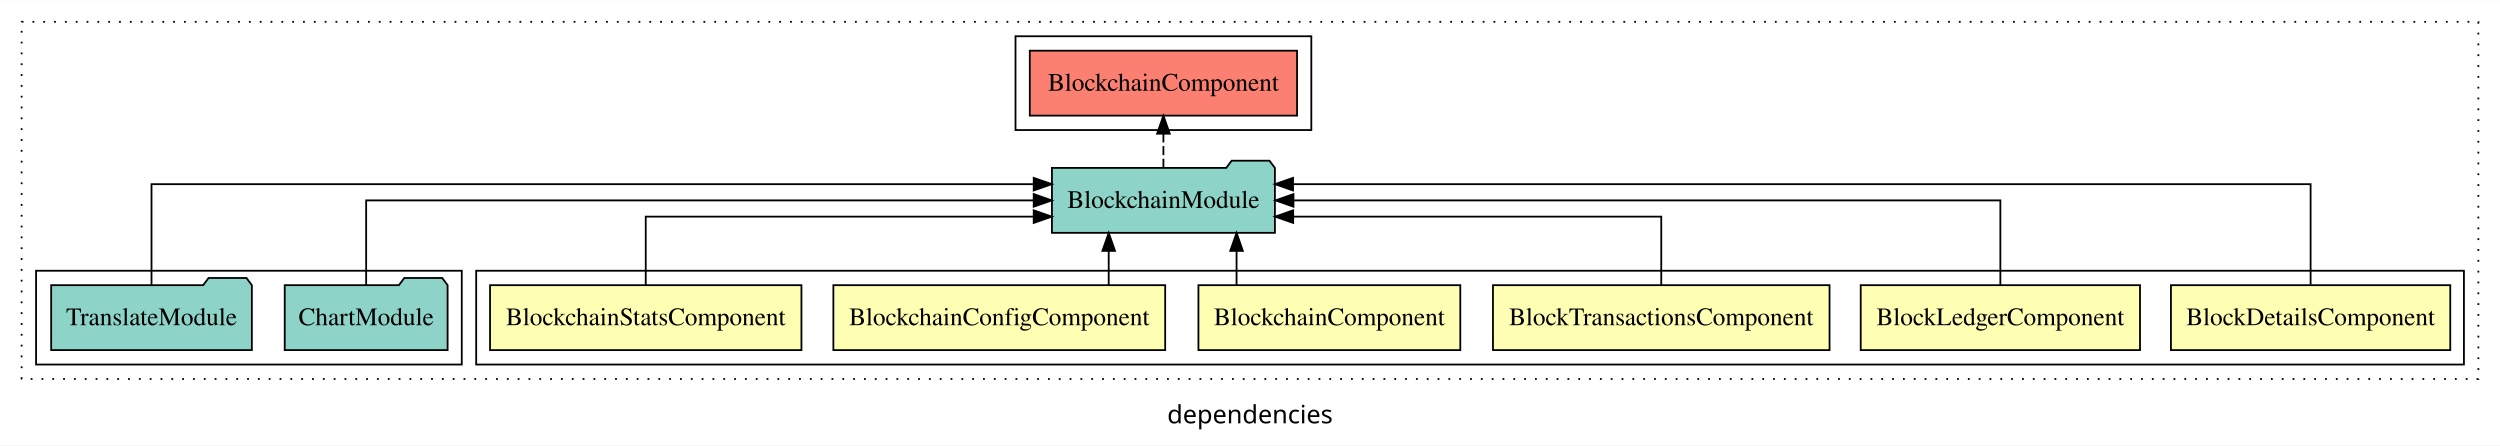
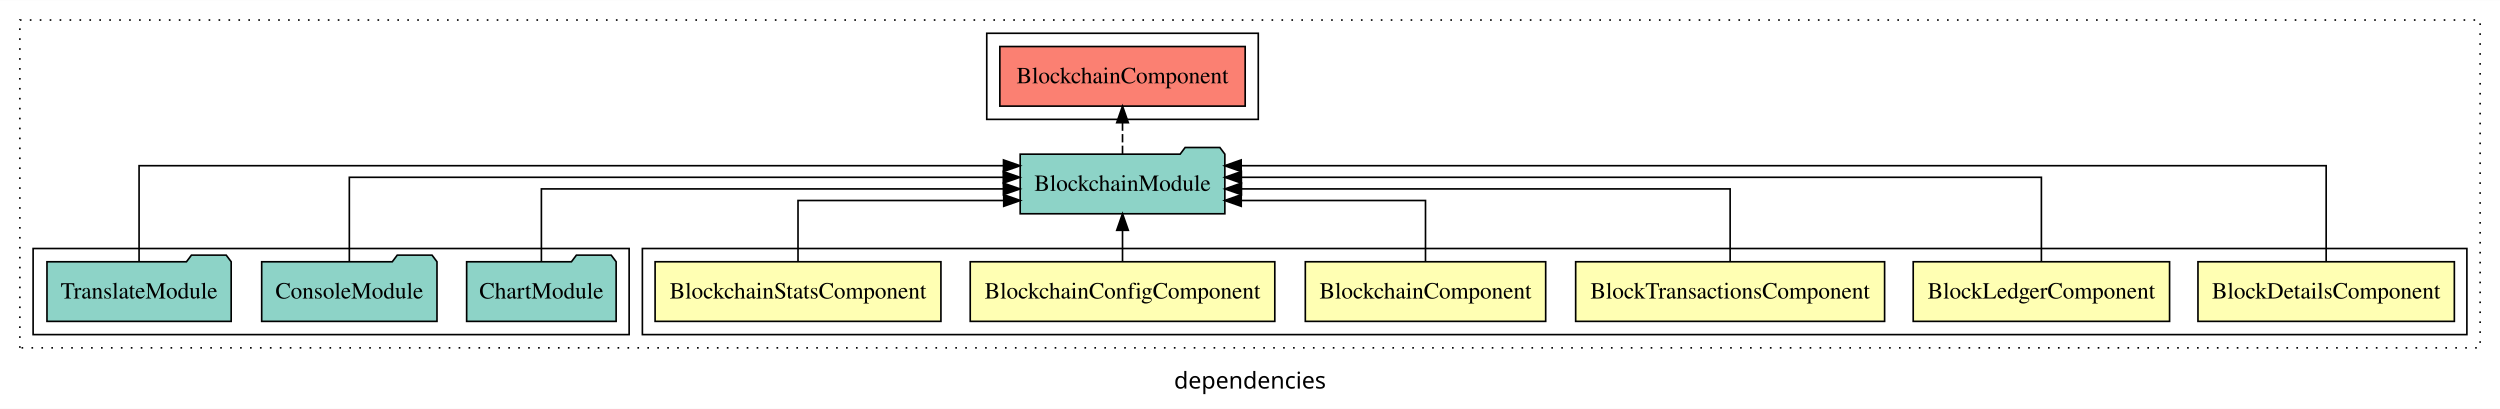
- <svg xmlns="http://www.w3.org/2000/svg" width="1386pt" height="247pt" viewBox="0.00 0.00 1386.00 246.80">
+ <svg xmlns="http://www.w3.org/2000/svg" width="1510pt" height="247pt" viewBox="0.00 0.00 1510.00 246.80">
  <g id="graph0" class="graph" transform="scale(1 1) rotate(0) translate(4 242.8)">
-     <polygon fill="white" stroke="transparent" points="-4,4 -4,-242.8 1382,-242.8 1382,4 -4,4" />
-     <text text-anchor="middle" x="689" y="-8.2" font-family="sans-serif" font-size="14.00">dependencies</text>
+     <polygon fill="white" stroke="transparent" points="-4,4 -4,-242.8 1506,-242.8 1506,4 -4,4" />
+     <text text-anchor="middle" x="751" y="-8.2" font-family="sans-serif" font-size="14.00">dependencies</text>
    <g id="clust1" class="cluster">
-       <polygon fill="none" stroke="black" stroke-dasharray="1,5" points="8,-32.8 8,-230.8 1370,-230.8 1370,-32.8 8,-32.8" />
+       <polygon fill="none" stroke="black" stroke-dasharray="1,5" points="8,-32.8 8,-230.8 1494,-230.8 1494,-32.8 8,-32.8" />
+     </g>
+     <g id="clust10" class="cluster">
+       <polygon fill="none" stroke="black" points="592,-170.8 592,-222.8 756,-222.8 756,-170.8 592,-170.8" />
    </g>
    <g id="clust2" class="cluster">
-       <polygon fill="none" stroke="black" points="260,-40.8 260,-92.8 1362,-92.8 1362,-40.8 260,-40.8" />
-     </g>
-     <g id="clust10" class="cluster">
-       <polygon fill="none" stroke="black" points="559,-170.8 559,-222.8 723,-222.8 723,-170.8 559,-170.8" />
+       <polygon fill="none" stroke="black" points="384,-40.8 384,-92.8 1486,-92.8 1486,-40.8 384,-40.8" />
    </g>
    <g id="clust9" class="cluster">
-       <polygon fill="none" stroke="black" points="16,-40.8 16,-92.8 252,-92.8 252,-40.8 16,-40.8" />
+       <polygon fill="none" stroke="black" points="16,-40.8 16,-92.8 376,-92.8 376,-40.8 16,-40.8" />
    </g>
    <g id="node1" class="node">
-       <polygon fill="#ffffb3" stroke="black" points="1354.43,-84.8 1199.57,-84.8 1199.57,-48.8 1354.43,-48.8 1354.43,-84.8" />
-       <text text-anchor="middle" x="1277" y="-62.6" font-family="Times,serif" font-size="14.00">BlockDetailsComponent</text>
+       <polygon fill="#ffffb3" stroke="black" points="1478.43,-84.8 1323.57,-84.8 1323.57,-48.8 1478.43,-48.8 1478.43,-84.8" />
+       <text text-anchor="middle" x="1401" y="-62.6" font-family="Times,serif" font-size="14.00">BlockDetailsComponent</text>
    </g>
    <g id="node7" class="node">
-       <polygon fill="#8dd3c7" stroke="black" points="702.81,-149.8 699.81,-153.8 678.81,-153.8 675.81,-149.8 579.19,-149.8 579.19,-113.8 702.81,-113.8 702.81,-149.8" />
-       <text text-anchor="middle" x="641" y="-127.6" font-family="Times,serif" font-size="14.00">BlockchainModule</text>
+       <polygon fill="#8dd3c7" stroke="black" points="735.81,-149.8 732.81,-153.8 711.81,-153.8 708.81,-149.8 612.19,-149.8 612.19,-113.8 735.81,-113.8 735.81,-149.8" />
+       <text text-anchor="middle" x="674" y="-127.6" font-family="Times,serif" font-size="14.00">BlockchainModule</text>
    </g>
    <g id="edge1" class="edge">
-       <path fill="none" stroke="black" d="M1277,-85.09C1277,-107.01 1277,-140.8 1277,-140.8 1277,-140.8 712.85,-140.8 712.85,-140.8" />
-       <polygon fill="black" stroke="black" points="712.85,-137.3 702.85,-140.8 712.85,-144.3 712.85,-137.3" />
+       <path fill="none" stroke="black" d="M1401,-84.81C1401,-107.29 1401,-142.8 1401,-142.8 1401,-142.8 745.67,-142.8 745.67,-142.8" />
+       <polygon fill="black" stroke="black" points="745.67,-139.3 735.67,-142.8 745.67,-146.3 745.67,-139.3" />
    </g>
    <g id="node2" class="node">
-       <polygon fill="#ffffb3" stroke="black" points="1182.42,-84.8 1027.58,-84.8 1027.58,-48.8 1182.42,-48.8 1182.42,-84.8" />
-       <text text-anchor="middle" x="1105" y="-62.6" font-family="Times,serif" font-size="14.00">BlockLedgerComponent</text>
+       <polygon fill="#ffffb3" stroke="black" points="1306.42,-84.8 1151.58,-84.8 1151.58,-48.8 1306.42,-48.8 1306.42,-84.8" />
+       <text text-anchor="middle" x="1229" y="-62.6" font-family="Times,serif" font-size="14.00">BlockLedgerComponent</text>
    </g>
    <g id="edge2" class="edge">
-       <path fill="none" stroke="black" d="M1105,-84.91C1105,-104.14 1105,-131.8 1105,-131.8 1105,-131.8 713.1,-131.8 713.1,-131.8" />
-       <polygon fill="black" stroke="black" points="713.1,-128.3 703.1,-131.8 713.1,-135.3 713.1,-128.3" />
+       <path fill="none" stroke="black" d="M1229,-84.93C1229,-105.37 1229,-135.8 1229,-135.8 1229,-135.8 745.78,-135.8 745.78,-135.8" />
+       <polygon fill="black" stroke="black" points="745.78,-132.3 735.78,-135.8 745.78,-139.3 745.78,-132.3" />
    </g>
    <g id="node3" class="node">
-       <polygon fill="#ffffb3" stroke="black" points="1010.3,-84.8 823.7,-84.8 823.7,-48.8 1010.3,-48.8 1010.3,-84.8" />
-       <text text-anchor="middle" x="917" y="-62.6" font-family="Times,serif" font-size="14.00">BlockTransactionsComponent</text>
+       <polygon fill="#ffffb3" stroke="black" points="1134.3,-84.8 947.7,-84.8 947.7,-48.8 1134.3,-48.8 1134.3,-84.8" />
+       <text text-anchor="middle" x="1041" y="-62.6" font-family="Times,serif" font-size="14.00">BlockTransactionsComponent</text>
    </g>
    <g id="edge3" class="edge">
-       <path fill="none" stroke="black" d="M917,-84.83C917,-101.2 917,-122.8 917,-122.8 917,-122.8 712.94,-122.8 712.94,-122.8" />
-       <polygon fill="black" stroke="black" points="712.94,-119.3 702.94,-122.8 712.94,-126.3 712.94,-119.3" />
+       <path fill="none" stroke="black" d="M1041,-85.07C1041,-103.36 1041,-128.8 1041,-128.8 1041,-128.8 745.84,-128.8 745.84,-128.8" />
+       <polygon fill="black" stroke="black" points="745.84,-125.3 735.84,-128.8 745.84,-132.3 745.84,-125.3" />
    </g>
    <g id="node4" class="node">
-       <polygon fill="#ffffb3" stroke="black" points="805.59,-84.8 660.41,-84.8 660.41,-48.8 805.59,-48.8 805.59,-84.8" />
-       <text text-anchor="middle" x="733" y="-62.6" font-family="Times,serif" font-size="14.00">BlockchainComponent</text>
+       <polygon fill="#ffffb3" stroke="black" points="929.59,-84.8 784.41,-84.8 784.41,-48.8 929.59,-48.8 929.59,-84.8" />
+       <text text-anchor="middle" x="857" y="-62.6" font-family="Times,serif" font-size="14.00">BlockchainComponent</text>
    </g>
    <g id="edge4" class="edge">
-       <path fill="none" stroke="black" d="M681.55,-84.91C681.55,-84.91 681.55,-103.79 681.55,-103.79" />
-       <polygon fill="black" stroke="black" points="678.05,-103.79 681.55,-113.79 685.05,-103.79 678.05,-103.79" />
+       <path fill="none" stroke="black" d="M857,-84.81C857,-100.85 857,-121.8 857,-121.8 857,-121.8 745.7,-121.8 745.7,-121.8" />
+       <polygon fill="black" stroke="black" points="745.7,-118.3 735.7,-121.8 745.7,-125.3 745.7,-118.3" />
    </g>
    <g id="node5" class="node">
-       <polygon fill="#ffffb3" stroke="black" points="641.98,-84.8 458.02,-84.8 458.02,-48.8 641.98,-48.8 641.98,-84.8" />
-       <text text-anchor="middle" x="550" y="-62.6" font-family="Times,serif" font-size="14.00">BlockchainConfigComponent</text>
+       <polygon fill="#ffffb3" stroke="black" points="765.98,-84.8 582.02,-84.8 582.02,-48.8 765.98,-48.8 765.98,-84.8" />
+       <text text-anchor="middle" x="674" y="-62.6" font-family="Times,serif" font-size="14.00">BlockchainConfigComponent</text>
    </g>
    <g id="edge5" class="edge">
-       <path fill="none" stroke="black" d="M610.67,-84.91C610.67,-84.91 610.67,-103.79 610.67,-103.79" />
-       <polygon fill="black" stroke="black" points="607.17,-103.79 610.67,-113.79 614.17,-103.79 607.17,-103.79" />
+       <path fill="none" stroke="black" d="M674,-84.91C674,-84.91 674,-103.79 674,-103.79" />
+       <polygon fill="black" stroke="black" points="670.5,-103.79 674,-113.79 677.5,-103.79 670.5,-103.79" />
    </g>
    <g id="node6" class="node">
-       <polygon fill="#ffffb3" stroke="black" points="440.32,-84.8 267.68,-84.8 267.68,-48.8 440.32,-48.8 440.32,-84.8" />
-       <text text-anchor="middle" x="354" y="-62.6" font-family="Times,serif" font-size="14.00">BlockchainStatsComponent</text>
+       <polygon fill="#ffffb3" stroke="black" points="564.32,-84.8 391.68,-84.8 391.68,-48.8 564.32,-48.8 564.32,-84.8" />
+       <text text-anchor="middle" x="478" y="-62.6" font-family="Times,serif" font-size="14.00">BlockchainStatsComponent</text>
    </g>
    <g id="edge6" class="edge">
-       <path fill="none" stroke="black" d="M354,-84.83C354,-101.2 354,-122.8 354,-122.8 354,-122.8 569.08,-122.8 569.08,-122.8" />
-       <polygon fill="black" stroke="black" points="569.08,-126.3 579.08,-122.8 569.08,-119.3 569.08,-126.3" />
+       <path fill="none" stroke="black" d="M478,-84.81C478,-100.85 478,-121.8 478,-121.8 478,-121.8 602.25,-121.8 602.25,-121.8" />
+       <polygon fill="black" stroke="black" points="602.25,-125.3 612.25,-121.8 602.25,-118.3 602.25,-125.3" />
+     </g>
+     <g id="node11" class="node">
+       <polygon fill="#fb8072" stroke="black" points="748.09,-214.8 599.91,-214.8 599.91,-178.8 748.09,-178.8 748.09,-214.8" />
+       <text text-anchor="middle" x="674" y="-192.6" font-family="Times,serif" font-size="14.00">BlockchainComponent </text>
+     </g>
+     <g id="edge10" class="edge">
+       <path fill="none" stroke="black" stroke-dasharray="5,2" d="M674,-149.91C674,-149.91 674,-168.79 674,-168.79" />
+       <polygon fill="black" stroke="black" points="670.5,-168.79 674,-178.79 677.5,-168.79 670.5,-168.79" />
+     </g>
+     <g id="node8" class="node">
+       <polygon fill="#8dd3c7" stroke="black" points="368.15,-84.8 365.15,-88.8 344.15,-88.8 341.15,-84.8 277.85,-84.8 277.85,-48.8 368.15,-48.8 368.15,-84.8" />
+       <text text-anchor="middle" x="323" y="-62.6" font-family="Times,serif" font-size="14.00">ChartModule</text>
+     </g>
+     <g id="edge7" class="edge">
+       <path fill="none" stroke="black" d="M323,-85.07C323,-103.36 323,-128.8 323,-128.8 323,-128.8 602.06,-128.8 602.06,-128.8" />
+       <polygon fill="black" stroke="black" points="602.06,-132.3 612.06,-128.8 602.06,-125.3 602.06,-132.3" />
+     </g>
+     <g id="node9" class="node">
+       <polygon fill="#8dd3c7" stroke="black" points="259.94,-84.8 256.94,-88.8 235.94,-88.8 232.94,-84.8 154.06,-84.8 154.06,-48.8 259.94,-48.8 259.94,-84.8" />
+       <text text-anchor="middle" x="207" y="-62.6" font-family="Times,serif" font-size="14.00">ConsoleModule</text>
+     </g>
+     <g id="edge8" class="edge">
+       <path fill="none" stroke="black" d="M207,-84.93C207,-105.37 207,-135.8 207,-135.8 207,-135.8 601.99,-135.8 601.99,-135.8" />
+       <polygon fill="black" stroke="black" points="601.99,-139.3 611.99,-135.8 601.99,-132.3 601.99,-139.3" />
    </g>
    <g id="node10" class="node">
-       <polygon fill="#fb8072" stroke="black" points="715.09,-214.8 566.91,-214.8 566.91,-178.8 715.09,-178.8 715.09,-214.8" />
-       <text text-anchor="middle" x="641" y="-192.6" font-family="Times,serif" font-size="14.00">BlockchainComponent </text>
-     </g>
-     <g id="edge9" class="edge">
-       <path fill="none" stroke="black" stroke-dasharray="5,2" d="M641,-149.91C641,-149.91 641,-168.79 641,-168.79" />
-       <polygon fill="black" stroke="black" points="637.5,-168.79 641,-178.79 644.5,-168.79 637.5,-168.79" />
-     </g>
-     <g id="node8" class="node">
-       <polygon fill="#8dd3c7" stroke="black" points="244.15,-84.8 241.15,-88.8 220.15,-88.8 217.15,-84.8 153.85,-84.8 153.85,-48.8 244.15,-48.8 244.15,-84.8" />
-       <text text-anchor="middle" x="199" y="-62.6" font-family="Times,serif" font-size="14.00">ChartModule</text>
-     </g>
-     <g id="edge7" class="edge">
-       <path fill="none" stroke="black" d="M199,-84.91C199,-104.14 199,-131.8 199,-131.8 199,-131.8 569.08,-131.8 569.08,-131.8" />
-       <polygon fill="black" stroke="black" points="569.08,-135.3 579.08,-131.8 569.08,-128.3 569.08,-135.3" />
-     </g>
-     <g id="node9" class="node">
      <polygon fill="#8dd3c7" stroke="black" points="135.63,-84.8 132.63,-88.8 111.63,-88.8 108.63,-84.8 24.37,-84.8 24.37,-48.8 135.63,-48.8 135.63,-84.8" />
      <text text-anchor="middle" x="80" y="-62.6" font-family="Times,serif" font-size="14.00">TranslateModule</text>
    </g>
-     <g id="edge8" class="edge">
-       <path fill="none" stroke="black" d="M80,-85.09C80,-107.01 80,-140.8 80,-140.8 80,-140.8 569.09,-140.8 569.09,-140.8" />
-       <polygon fill="black" stroke="black" points="569.09,-144.3 579.09,-140.8 569.09,-137.3 569.09,-144.3" />
+     <g id="edge9" class="edge">
+       <path fill="none" stroke="black" d="M80,-84.81C80,-107.29 80,-142.8 80,-142.8 80,-142.8 602.11,-142.8 602.11,-142.8" />
+       <polygon fill="black" stroke="black" points="602.11,-146.3 612.11,-142.8 602.11,-139.3 602.11,-146.3" />
    </g>
  </g>
</svg>
